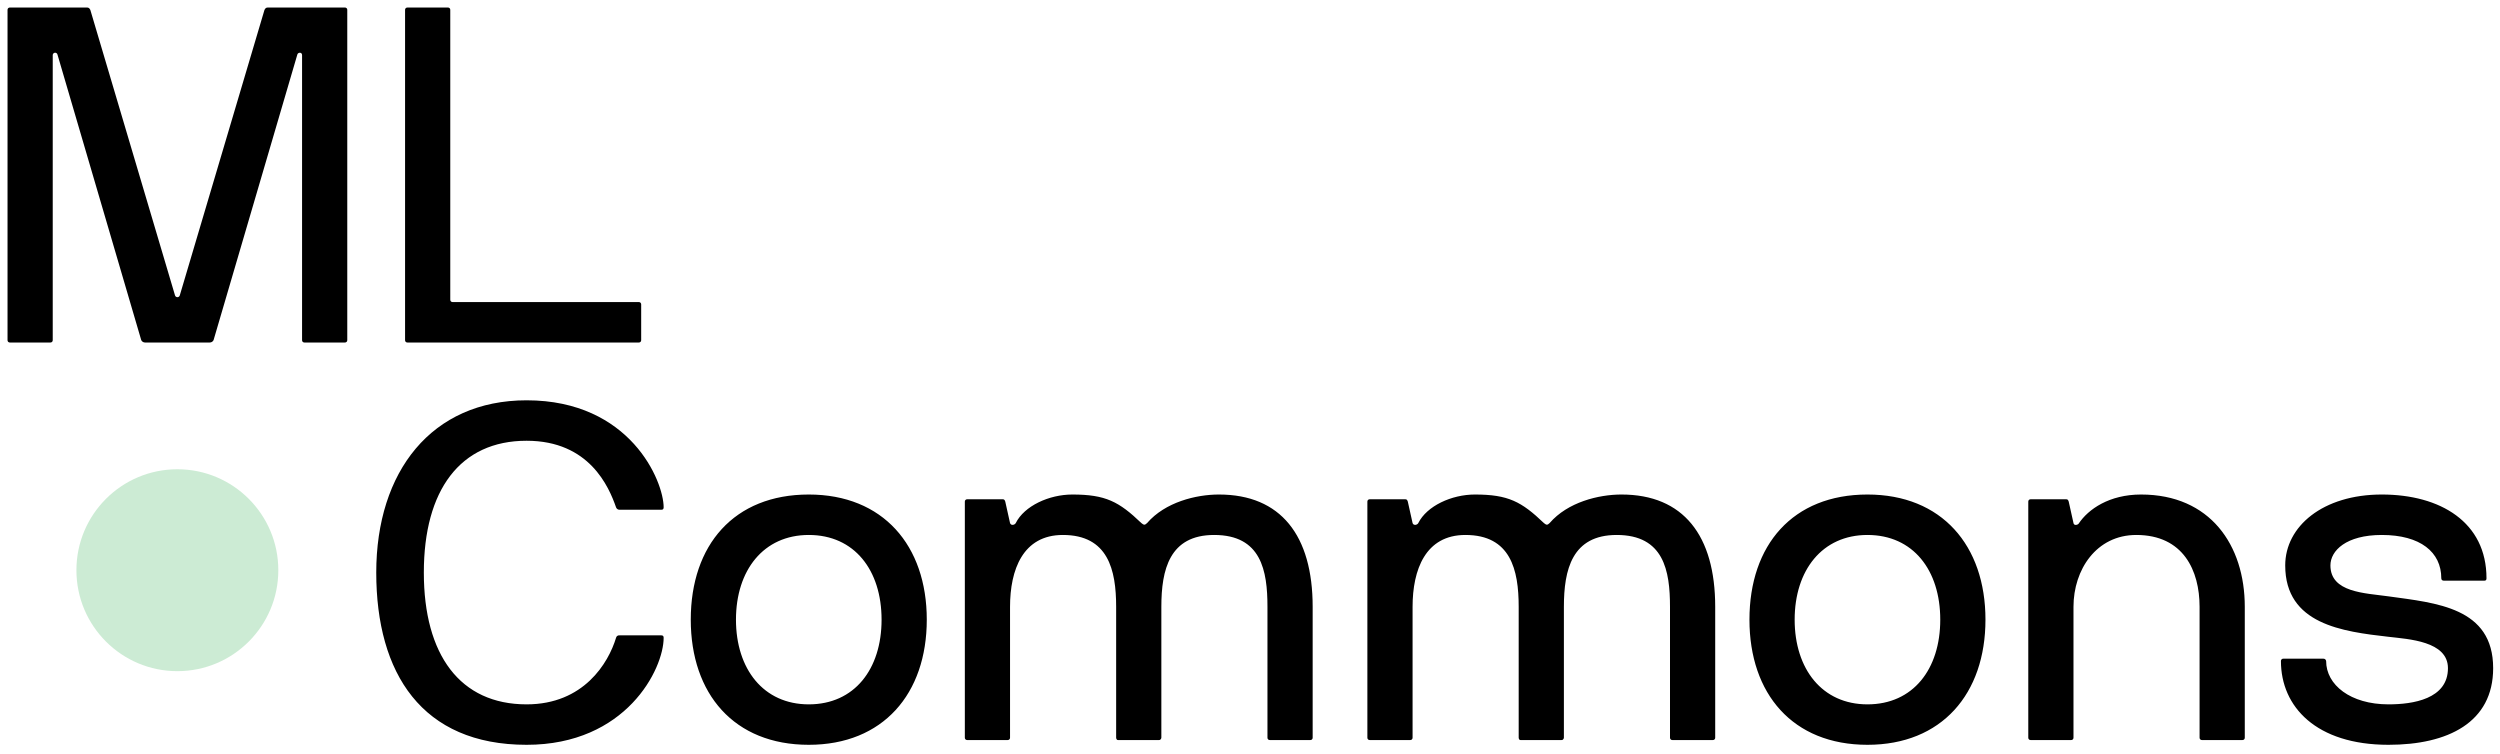
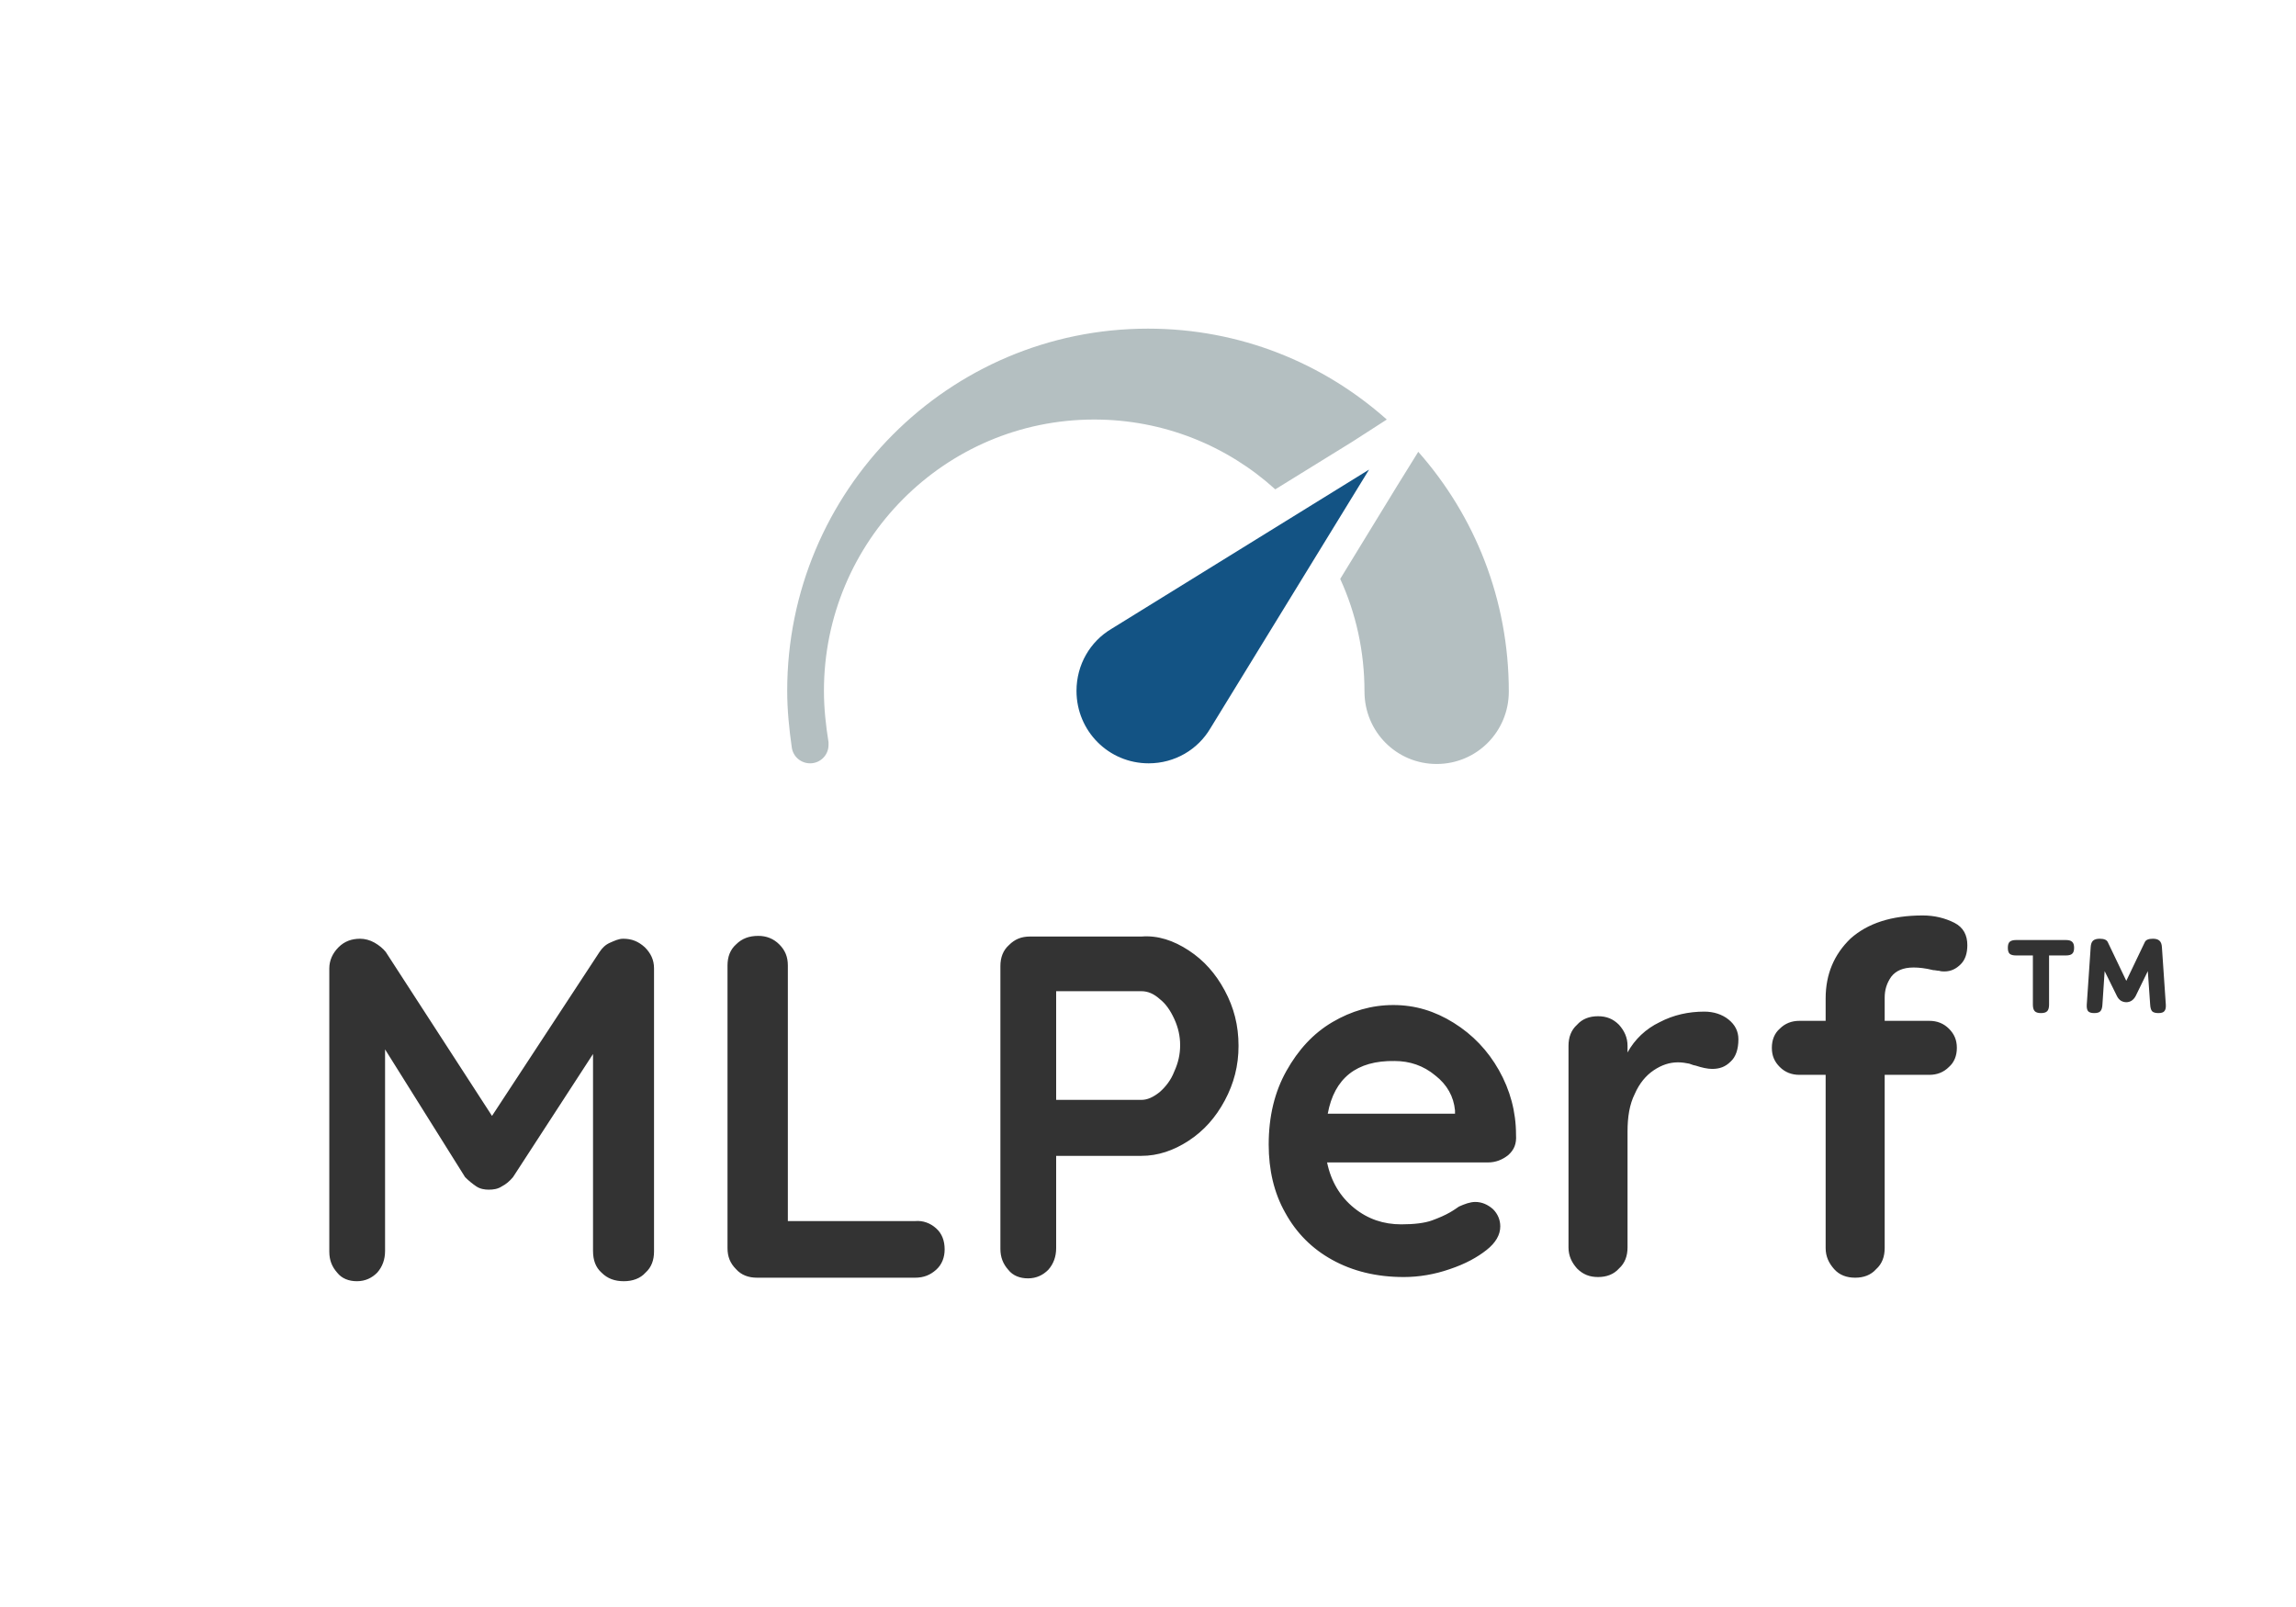
- <svg xmlns="http://www.w3.org/2000/svg" data-name="Layer 1" viewBox="0 0 1660 500">
-   <path d="M281.426,380.177c0,54.659,24.012,87.518,68.245,87.518,37.913,0,54.343-27.487,59.397-44.233a2.022,2.022,0,0,1,2.212-1.58h27.804c.947,0,1.579.315,1.579,1.58,0,20.853-24.959,71.089-90.992,71.089-69.509,0-99.84-47.393-99.84-114.374s36.65-114.374,99.84-114.374c68.876,0,90.992,53.712,90.992,71.089,0,1.265-.632,1.58-1.579,1.58H411.281a2.377,2.377,0,0,1-2.212-1.58c-4.739-13.585-17.692-44.232-59.397-44.232C305.438,292.659,281.426,325.518,281.426,380.177Zm333.953,31.278c0,49.289-29.067,83.096-78.356,83.096-49.605,0-78.355-33.807-78.355-83.096,0-49.603,28.751-83.094,78.355-83.094C586.312,328.361,615.379,362.168,615.379,411.455Zm-30.016,0c0-32.857-18.009-56.238-48.34-56.238-30.016,0-48.34,23.381-48.34,56.238,0,32.859,18.324,56.239,48.34,56.239C567.355,467.695,585.364,444.315,585.364,411.455Zm224.004-83.094c-15.165,0-35.702,5.055-47.708,18.957-1.58,1.58-2.212,1.264-3.792,0-14.85-14.218-23.695-18.957-45.812-18.957-15.482,0-31.91,7.582-37.598,18.957-.632,1.264-3.159,1.895-3.791,0l-3.16-14.218c-.315-.948-.632-1.58-1.579-1.58H642.231a1.493,1.493,0,0,0-1.58,1.58v156.71a1.493,1.493,0,0,0,1.58,1.58h26.855a1.493,1.493,0,0,0,1.58-1.58V402.926c0-24.645,8.53-47.709,35.07-47.709,30.015,0,35.386,23.064,35.386,47.709v86.885a1.159,1.159,0,0,0,.316.948c0,.315.315.632.947.632h27.172a1.16,1.16,0,0,0,.948-.316,1.64,1.64,0,0,0,.632-1.264V402.926c0-24.645,5.371-47.709,35.07-47.709,31.278,0,35.386,23.696,35.386,47.709v86.885a1.493,1.493,0,0,0,1.58,1.58H870.03a1.493,1.493,0,0,0,1.58-1.58V402.926C871.61,355.533,850.441,328.361,809.368,328.361Zm267.287,0c-15.166,0-35.703,5.055-47.709,18.957-1.58,1.58-2.211,1.264-3.791,0-14.85-14.218-23.695-18.957-45.812-18.957-15.482,0-31.91,7.582-37.598,18.957-.632,1.264-3.159,1.895-3.791,0l-3.16-14.218c-.315-.948-.632-1.58-1.579-1.58H909.517a1.493,1.493,0,0,0-1.58,1.58v156.71a1.493,1.493,0,0,0,1.58,1.58h26.855a1.492,1.492,0,0,0,1.58-1.58V402.926c0-24.645,8.53-47.709,35.071-47.709,30.014,0,35.385,23.064,35.385,47.709v86.885a1.159,1.159,0,0,0,.316.948c0,.315.316.632.947.632h27.172a1.162,1.162,0,0,0,.949-.316,1.643,1.643,0,0,0,.631-1.264V402.926c0-24.645,5.371-47.709,35.07-47.709,31.279,0,35.387,23.696,35.387,47.709v86.885a1.492,1.492,0,0,0,1.58,1.58h26.855a1.493,1.493,0,0,0,1.58-1.58V402.926C1138.897,355.533,1117.727,328.361,1076.654,328.361Zm241.693,83.094c0,49.289-29.067,83.096-78.356,83.096-49.603,0-78.356-33.807-78.356-83.096,0-49.603,28.752-83.094,78.356-83.094C1289.281,328.361,1318.348,362.168,1318.348,411.455Zm-30.016,0c0-32.857-18.008-56.238-48.34-56.238-30.016,0-48.34,23.381-48.34,56.238,0,32.859,18.324,56.239,48.34,56.239C1270.324,467.695,1288.332,444.315,1288.332,411.455ZM1421.66,328.361c-21.168,0-35.07,9.795-41.389,19.273-.633.947-3.16,1.579-3.477-.316l-3.16-14.218c-.315-.948-.631-1.58-1.578-1.58h-23.697a1.493,1.493,0,0,0-1.58,1.58v156.71a1.493,1.493,0,0,0,1.58,1.58h26.855a1.492,1.492,0,0,0,1.58-1.58V402.926c0-24.645,15.166-47.709,41.705-47.709,31.279,0,42.022,23.696,42.022,47.709v86.885a1.493,1.493,0,0,0,1.58,1.58h26.855a1.493,1.493,0,0,0,1.58-1.58V402.926C1490.537,361.852,1467.473,328.361,1421.66,328.361Zm164.287,67.613c-15.799-2.212-38.547-2.527-38.547-20.537,0-9.795,10.428-20.221,34.123-20.221,25.592,0,39.494,11.374,39.494,28.752a1.492,1.492,0,0,0,1.58,1.579h27.17c.949,0,1.264-.632,1.264-1.579,0-37.283-30.646-55.607-69.508-55.607-39.178,0-64.137,21.168-64.137,47.076,0,39.178,38.228,43.917,68.561,47.393,13.27,1.58,39.492,2.844,39.492,20.852,0,20.536-23.379,24.012-39.492,24.012-25.275,0-41.391-12.954-41.391-28.751a1.768,1.768,0,0,0-1.895-1.58H1516.123a1.492,1.492,0,0,0-1.58,1.58c0,30.331,23.379,55.607,71.404,55.607,39.492,0,69.508-14.85,69.508-50.868C1655.455,403.241,1617.541,400.398,1585.947,395.975ZM229.007,5H177.824c-.948,0-1.58.315-2.212,1.579L119.374,196.148a1.646,1.646,0,0,1-3.16,0L59.975,6.579C59.343,5.315,58.711,5,57.763,5H6.58A1.492,1.492,0,0,0,5,6.579V225.848a1.492,1.492,0,0,0,1.58,1.58H33.435a1.492,1.492,0,0,0,1.58-1.58V36.595a1.595,1.595,0,0,1,3.159-.316L93.782,225.848a2.812,2.812,0,0,0,2.527,1.58h42.969a2.812,2.812,0,0,0,2.527-1.58L197.413,36.278c.315-1.579,3.159-1.895,3.159.316v189.253a1.493,1.493,0,0,0,1.58,1.58h26.855a1.493,1.493,0,0,0,1.58-1.58V6.579A1.492,1.492,0,0,0,229.007,5ZM270.542,227.428H424.163a1.493,1.493,0,0,0,1.58-1.58V202.151a1.493,1.493,0,0,0-1.58-1.579H300.558a1.493,1.493,0,0,1-1.58-1.58V6.579A1.492,1.492,0,0,0,297.398,5H270.542a1.492,1.492,0,0,0-1.579,1.579V225.848A1.492,1.492,0,0,0,270.542,227.428Z" />
-   <circle cx="117.772" cy="378.619" r="67.031" fill="#CCEBD4" />
+ <svg xmlns="http://www.w3.org/2000/svg" id="vector" width="240" height="168" viewBox="0 0 240 168">
+   <path fill="#135384" d="M 143.109 49.092 L 126.515 76.151 C 125.211 78.355 122.811 79.8 120.069 79.8 C 115.886 79.8 112.526 76.426 112.526 72.226 C 112.526 69.472 113.966 67.063 116.16 65.754 L 143.109 49.092 Z" stroke-width="1" id="path_0" />
+   <path fill="#b4bfc1" d="M 141.326 46.2 L 133.303 51.157 C 128.297 46.614 121.646 43.859 114.377 43.859 C 98.743 43.859 86.126 56.596 86.126 72.226 C 86.126 74.085 86.331 75.875 86.606 77.596 L 86.606 77.872 C 86.606 78.974 85.715 79.8 84.686 79.8 C 83.726 79.8 82.903 79.112 82.766 78.147 C 82.491 76.22 82.286 74.223 82.286 72.226 C 82.286 51.296 99.155 34.357 120 34.357 C 129.6 34.357 138.309 37.938 144.96 43.859 L 141.326 46.2 Z M 148.251 47.233 L 145.989 50.882 L 140.091 60.522 C 141.737 64.102 142.629 68.096 142.629 72.296 C 142.629 76.495 145.989 79.869 150.171 79.869 C 154.355 79.869 157.715 76.495 157.715 72.296 C 157.715 62.655 154.149 53.912 148.251 47.233 Z" stroke-width="1" id="path_1" />
+   <path fill="#333333" d="M 67.406 99.032 C 68.023 99.652 68.365 100.341 68.365 101.236 L 68.365 130.842 C 68.365 131.738 68.091 132.495 67.474 133.046 C 66.925 133.665 66.103 133.941 65.211 133.941 C 64.251 133.941 63.498 133.665 62.88 133.046 C 62.263 132.495 61.989 131.738 61.989 130.773 L 61.989 110.187 L 53.623 123.063 C 53.28 123.475 52.869 123.82 52.458 124.026 C 52.045 124.302 51.566 124.371 51.085 124.371 C 50.674 124.371 50.194 124.302 49.783 124.026 C 49.371 123.751 48.96 123.406 48.617 123.063 L 40.251 109.705 L 40.251 130.773 C 40.251 131.669 39.977 132.426 39.429 133.046 C 38.88 133.597 38.194 133.941 37.303 133.941 C 36.48 133.941 35.726 133.665 35.245 133.046 C 34.697 132.426 34.422 131.738 34.422 130.842 L 34.422 101.236 C 34.422 100.41 34.765 99.652 35.383 99.032 C 36 98.412 36.754 98.138 37.645 98.138 C 38.126 98.138 38.674 98.275 39.154 98.551 C 39.634 98.826 40.045 99.171 40.32 99.514 L 51.429 116.659 L 62.674 99.514 C 62.949 99.102 63.291 98.757 63.771 98.551 C 64.251 98.344 64.663 98.138 65.143 98.138 C 66.034 98.138 66.72 98.412 67.406 99.032 Z M 97.851 128.41 C 98.469 128.961 98.743 129.718 98.743 130.613 C 98.743 131.439 98.469 132.196 97.851 132.747 C 97.234 133.298 96.549 133.574 95.657 133.574 L 79.131 133.574 C 78.24 133.574 77.486 133.298 76.937 132.679 C 76.32 132.059 76.046 131.371 76.046 130.475 L 76.046 100.937 C 76.046 100.043 76.32 99.285 76.937 98.735 C 77.554 98.114 78.309 97.839 79.269 97.839 C 80.091 97.839 80.845 98.114 81.463 98.735 C 82.08 99.355 82.354 100.043 82.354 100.937 L 82.354 127.653 L 95.657 127.653 C 96.48 127.584 97.234 127.859 97.851 128.41 Z M 124.251 99.355 C 125.829 100.387 127.063 101.764 128.023 103.555 C 128.983 105.345 129.463 107.204 129.463 109.337 C 129.463 111.404 128.983 113.263 128.023 115.053 C 127.063 116.843 125.829 118.22 124.251 119.253 C 122.674 120.285 121.029 120.836 119.314 120.836 L 110.4 120.836 L 110.4 130.475 C 110.4 131.371 110.125 132.128 109.577 132.747 C 109.029 133.298 108.343 133.643 107.451 133.643 C 106.629 133.643 105.874 133.367 105.394 132.747 C 104.845 132.128 104.571 131.439 104.571 130.545 L 104.571 101.006 C 104.571 100.112 104.845 99.355 105.463 98.804 C 106.08 98.184 106.765 97.908 107.657 97.908 L 119.314 97.908 C 121.029 97.77 122.674 98.322 124.251 99.355 Z M 121.234 114.157 C 121.851 113.606 122.4 112.918 122.743 112.023 C 123.154 111.128 123.36 110.233 123.36 109.269 C 123.36 108.305 123.154 107.41 122.743 106.514 C 122.331 105.62 121.851 104.931 121.234 104.449 C 120.617 103.898 120 103.623 119.314 103.623 L 110.4 103.623 L 110.4 114.984 L 119.314 114.984 C 119.931 114.984 120.549 114.708 121.234 114.157 Z M 157.645 120.767 C 157.029 121.249 156.343 121.525 155.52 121.525 L 138.72 121.525 C 139.131 123.521 140.091 125.105 141.531 126.275 C 142.971 127.445 144.616 127.996 146.469 127.996 C 147.84 127.996 148.936 127.859 149.691 127.584 C 150.445 127.308 151.063 127.033 151.543 126.757 C 152.023 126.482 152.296 126.275 152.503 126.137 C 153.12 125.863 153.669 125.655 154.216 125.655 C 154.903 125.655 155.52 125.931 156.069 126.413 C 156.549 126.896 156.823 127.515 156.823 128.204 C 156.823 129.098 156.343 129.925 155.383 130.682 C 154.423 131.439 153.189 132.128 151.543 132.679 C 149.965 133.229 148.32 133.505 146.743 133.505 C 143.863 133.505 141.394 132.885 139.269 131.715 C 137.143 130.545 135.496 128.892 134.331 126.757 C 133.165 124.692 132.616 122.282 132.616 119.665 C 132.616 116.705 133.234 114.157 134.469 111.955 C 135.703 109.751 137.28 108.029 139.269 106.859 C 141.256 105.688 143.383 105.069 145.645 105.069 C 147.909 105.069 149.965 105.688 151.954 106.928 C 153.943 108.167 155.52 109.82 156.685 111.885 C 157.851 113.951 158.469 116.223 158.469 118.633 C 158.536 119.596 158.263 120.216 157.645 120.767 Z M 138.789 116.429 L 152.091 116.429 L 152.091 116.086 C 151.954 114.639 151.269 113.4 150.034 112.436 C 148.8 111.404 147.36 110.921 145.783 110.921 C 141.805 110.853 139.474 112.712 138.789 116.429 Z M 180.686 106.584 C 181.371 107.135 181.715 107.823 181.715 108.649 C 181.715 109.682 181.44 110.508 180.891 110.99 C 180.343 111.541 179.726 111.747 178.971 111.747 C 178.491 111.747 177.875 111.61 177.257 111.404 C 177.189 111.404 176.915 111.335 176.571 111.196 C 176.229 111.128 175.817 111.059 175.406 111.059 C 174.515 111.059 173.691 111.335 172.869 111.886 C 172.046 112.436 171.36 113.263 170.88 114.364 C 170.331 115.465 170.126 116.774 170.126 118.288 L 170.126 130.406 C 170.126 131.302 169.851 132.059 169.235 132.61 C 168.686 133.229 167.931 133.505 167.04 133.505 C 166.149 133.505 165.463 133.229 164.846 132.61 C 164.297 131.99 163.955 131.302 163.955 130.406 L 163.955 109.337 C 163.955 108.443 164.229 107.686 164.846 107.135 C 165.394 106.515 166.149 106.239 167.04 106.239 C 167.931 106.239 168.617 106.515 169.235 107.135 C 169.783 107.755 170.126 108.443 170.126 109.337 L 170.126 110.026 C 170.88 108.649 172.046 107.547 173.486 106.859 C 174.926 106.102 176.503 105.757 178.149 105.757 C 179.109 105.757 180 106.033 180.686 106.584 Z M 197.691 102.108 C 197.211 102.796 197.005 103.486 197.005 104.312 L 197.005 106.721 L 201.669 106.721 C 202.491 106.721 203.176 106.996 203.725 107.547 C 204.274 108.098 204.549 108.718 204.549 109.545 C 204.549 110.371 204.274 111.059 203.725 111.541 C 203.176 112.092 202.491 112.367 201.669 112.367 L 197.005 112.367 L 197.005 130.475 C 197.005 131.371 196.731 132.128 196.114 132.679 C 195.565 133.298 194.811 133.574 193.92 133.574 C 193.029 133.574 192.274 133.298 191.725 132.679 C 191.176 132.059 190.834 131.371 190.834 130.475 L 190.834 112.367 L 188.091 112.367 C 187.269 112.367 186.583 112.092 186.034 111.541 C 185.485 110.99 185.211 110.371 185.211 109.545 C 185.211 108.718 185.485 108.029 186.034 107.547 C 186.583 106.996 187.269 106.721 188.091 106.721 L 190.834 106.721 L 190.834 104.38 C 190.834 101.833 191.725 99.767 193.44 98.114 C 195.223 96.531 197.691 95.704 200.983 95.704 C 202.216 95.704 203.314 95.98 204.274 96.463 C 205.234 96.945 205.645 97.77 205.645 98.804 C 205.645 99.629 205.44 100.318 204.96 100.8 C 204.48 101.282 203.931 101.557 203.245 101.557 C 203.109 101.557 202.903 101.557 202.696 101.488 C 202.491 101.488 202.285 101.42 202.08 101.42 C 201.256 101.213 200.571 101.145 200.023 101.145 C 198.925 101.145 198.171 101.488 197.691 102.108 Z M 225.043 98.138 C 225.352 98.138 225.579 98.205 225.725 98.341 C 225.879 98.476 225.966 98.702 225.984 99.018 L 226.393 105.031 C 226.411 105.347 226.361 105.572 226.243 105.708 C 226.134 105.843 225.925 105.911 225.616 105.911 C 225.307 105.911 225.088 105.848 224.961 105.721 C 224.843 105.586 224.775 105.356 224.757 105.031 L 224.511 101.523 L 223.243 104.123 C 223.134 104.331 222.993 104.493 222.82 104.611 C 222.647 104.719 222.461 104.773 222.261 104.773 C 222.061 104.773 221.87 104.719 221.688 104.611 C 221.516 104.493 221.379 104.331 221.279 104.123 L 219.997 101.523 L 219.765 105.031 C 219.747 105.356 219.675 105.586 219.547 105.721 C 219.429 105.848 219.215 105.911 218.906 105.911 C 218.597 105.911 218.384 105.843 218.265 105.708 C 218.156 105.572 218.111 105.347 218.129 105.031 L 218.538 99.018 C 218.556 98.702 218.638 98.476 218.784 98.341 C 218.938 98.205 219.17 98.138 219.479 98.138 C 219.934 98.138 220.215 98.255 220.325 98.49 L 222.261 102.539 L 224.198 98.49 C 224.307 98.255 224.588 98.138 225.043 98.138 Z M 215.947 98.273 C 216.256 98.273 216.474 98.336 216.602 98.463 C 216.738 98.58 216.806 98.788 216.806 99.086 C 216.806 99.383 216.738 99.591 216.602 99.709 C 216.474 99.826 216.256 99.885 215.947 99.885 L 214.188 99.885 L 214.188 105.031 C 214.188 105.347 214.124 105.572 213.997 105.708 C 213.87 105.843 213.651 105.911 213.342 105.911 C 213.033 105.911 212.815 105.843 212.688 105.708 C 212.561 105.572 212.497 105.347 212.497 105.031 L 212.497 99.885 L 210.738 99.885 C 210.429 99.885 210.206 99.826 210.069 99.709 C 209.942 99.591 209.879 99.383 209.879 99.086 C 209.879 98.788 209.942 98.58 210.069 98.463 C 210.206 98.336 210.429 98.273 210.738 98.273 L 215.947 98.273 Z" stroke-width="1" id="path_2" />
</svg>
